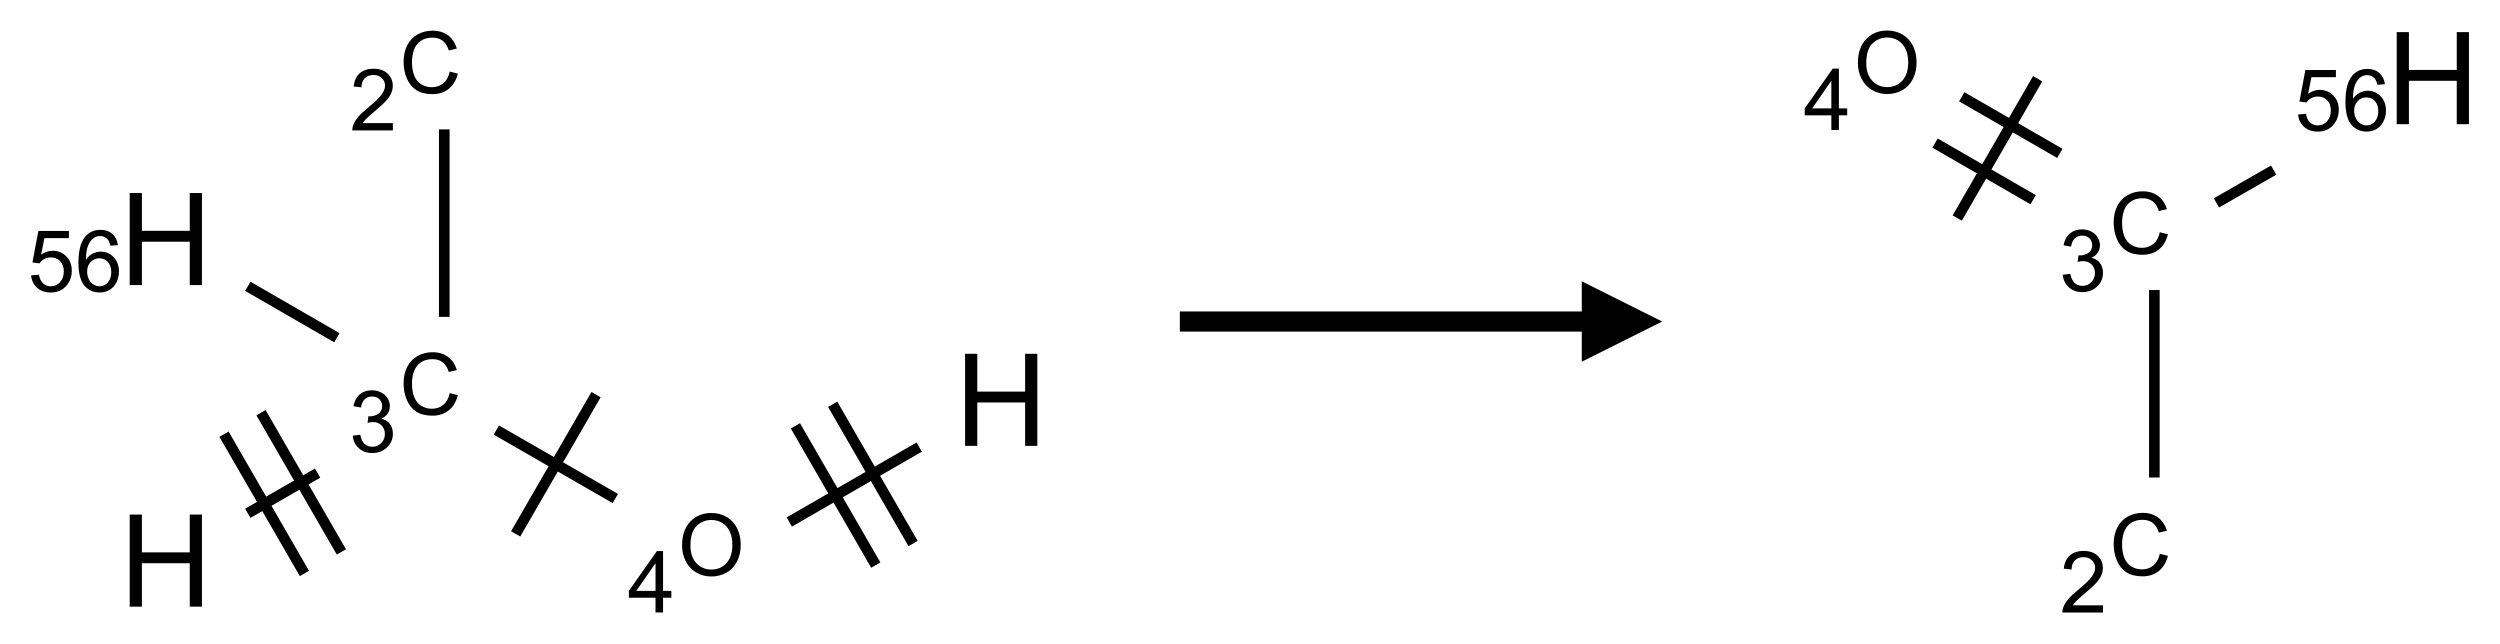
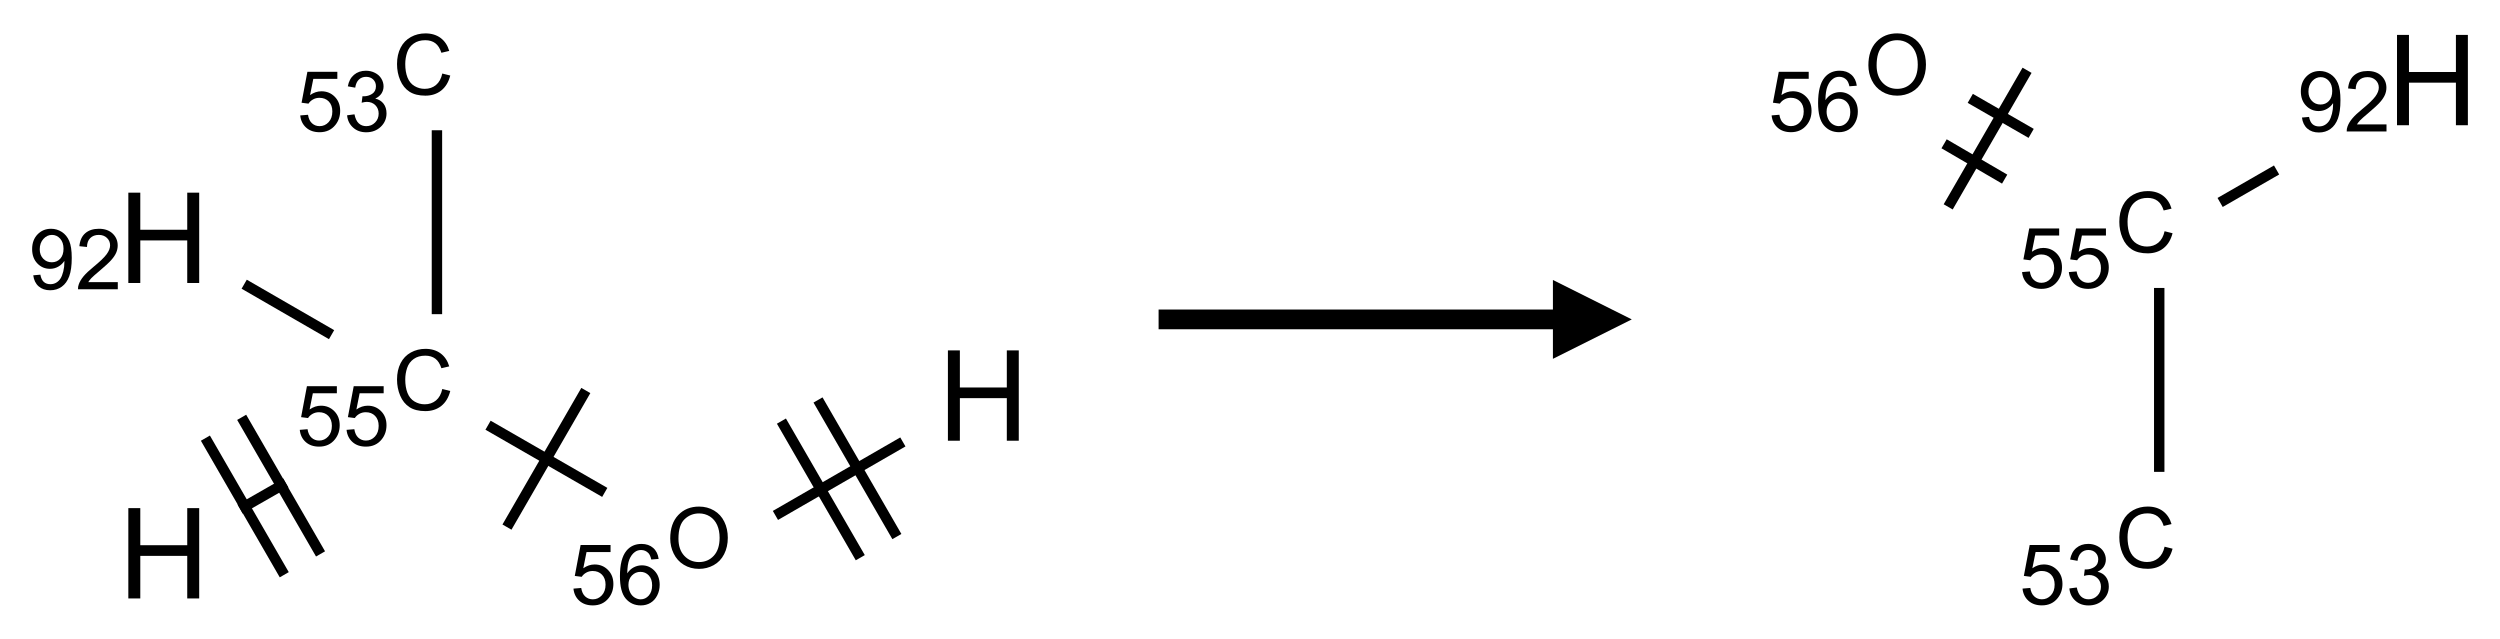
- <svg xmlns="http://www.w3.org/2000/svg" xmlns:xlink="http://www.w3.org/1999/xlink" width="311" height="80" viewBox="0 0 311 80">
+ <svg xmlns="http://www.w3.org/2000/svg" xmlns:xlink="http://www.w3.org/1999/xlink" width="317" height="81" viewBox="0 0 317 81">
  <defs>
    <g>
      <g id="glyph-0-0">
        <path d="M 2 0 L 2 -10 L 10 -10 L 10 0 Z M 2.25 -0.25 L 9.75 -0.25 L 9.75 -9.75 L 2.25 -9.75 Z M 2.25 -0.25 " />
      </g>
      <g id="glyph-0-1">
        <path d="M 1.281 0 L 1.281 -11.453 L 2.797 -11.453 L 2.797 -6.75 L 8.75 -6.75 L 8.75 -11.453 L 10.266 -11.453 L 10.266 0 L 8.75 0 L 8.75 -5.398 L 2.797 -5.398 L 2.797 0 Z M 1.281 0 " />
      </g>
      <g id="glyph-1-0">
        <path d="M 1.332 0 L 1.332 -6.668 L 6.668 -6.668 L 6.668 0 Z M 1.5 -0.168 L 6.5 -0.168 L 6.5 -6.5 L 1.5 -6.5 Z M 1.5 -0.168 " />
      </g>
      <g id="glyph-1-1">
        <path d="M 6.27 -2.676 L 7.281 -2.422 C 7.07 -1.594 6.688 -0.961 6.137 -0.523 C 5.586 -0.086 4.914 0.129 4.121 0.129 C 3.297 0.129 2.629 -0.039 2.113 -0.371 C 1.598 -0.707 1.203 -1.191 0.934 -1.828 C 0.664 -2.465 0.531 -3.145 0.531 -3.875 C 0.531 -4.672 0.684 -5.363 0.988 -5.957 C 1.293 -6.547 1.723 -6.996 2.285 -7.305 C 2.844 -7.613 3.461 -7.766 4.137 -7.766 C 4.898 -7.766 5.543 -7.57 6.062 -7.184 C 6.582 -6.793 6.945 -6.246 7.152 -5.543 L 6.156 -5.309 C 5.98 -5.863 5.723 -6.266 5.387 -6.52 C 5.051 -6.773 4.625 -6.902 4.113 -6.902 C 3.527 -6.902 3.039 -6.762 2.645 -6.48 C 2.25 -6.199 1.973 -5.82 1.812 -5.348 C 1.652 -4.871 1.574 -4.383 1.574 -3.879 C 1.574 -3.23 1.668 -2.664 1.855 -2.18 C 2.047 -1.695 2.34 -1.332 2.738 -1.094 C 3.137 -0.855 3.57 -0.734 4.035 -0.734 C 4.602 -0.734 5.082 -0.898 5.473 -1.223 C 5.867 -1.551 6.133 -2.035 6.27 -2.676 Z M 6.27 -2.676 " />
      </g>
      <g id="glyph-1-2">
-         <path d="M 0.449 -2.016 L 1.387 -2.141 C 1.492 -1.609 1.676 -1.227 1.934 -0.992 C 2.191 -0.758 2.508 -0.641 2.879 -0.641 C 3.32 -0.641 3.695 -0.793 3.996 -1.098 C 4.301 -1.402 4.453 -1.781 4.453 -2.234 C 4.453 -2.664 4.312 -3.02 4.031 -3.301 C 3.75 -3.578 3.391 -3.719 2.957 -3.719 C 2.781 -3.719 2.562 -3.684 2.297 -3.613 L 2.402 -4.438 C 2.465 -4.43 2.516 -4.426 2.551 -4.426 C 2.949 -4.426 3.312 -4.531 3.629 -4.738 C 3.949 -4.949 4.109 -5.27 4.109 -5.703 C 4.109 -6.047 3.992 -6.332 3.762 -6.559 C 3.527 -6.785 3.227 -6.895 2.859 -6.895 C 2.496 -6.895 2.191 -6.781 1.949 -6.551 C 1.707 -6.324 1.547 -5.98 1.48 -5.52 L 0.543 -5.688 C 0.656 -6.316 0.918 -6.805 1.324 -7.148 C 1.73 -7.492 2.234 -7.668 2.84 -7.668 C 3.254 -7.668 3.641 -7.578 3.988 -7.398 C 4.34 -7.219 4.609 -6.977 4.793 -6.668 C 4.98 -6.359 5.074 -6.031 5.074 -5.684 C 5.074 -5.352 4.984 -5.051 4.809 -4.781 C 4.629 -4.512 4.367 -4.297 4.02 -4.137 C 4.473 -4.031 4.824 -3.816 5.074 -3.488 C 5.324 -3.16 5.449 -2.75 5.449 -2.254 C 5.449 -1.59 5.203 -1.023 4.719 -0.559 C 4.234 -0.098 3.617 0.137 2.875 0.137 C 2.203 0.137 1.648 -0.062 1.207 -0.465 C 0.762 -0.863 0.512 -1.379 0.449 -2.016 Z M 0.449 -2.016 " />
+         <path d="M 0.441 -2 L 1.426 -2.082 C 1.5 -1.605 1.668 -1.242 1.934 -1.004 C 2.199 -0.762 2.52 -0.641 2.895 -0.641 C 3.348 -0.641 3.73 -0.812 4.043 -1.152 C 4.355 -1.492 4.512 -1.941 4.512 -2.504 C 4.512 -3.039 4.359 -3.461 4.059 -3.77 C 3.758 -4.078 3.367 -4.234 2.879 -4.234 C 2.578 -4.234 2.305 -4.164 2.062 -4.027 C 1.82 -3.891 1.629 -3.715 1.488 -3.496 L 0.609 -3.609 L 1.348 -7.531 L 5.145 -7.531 L 5.145 -6.637 L 2.098 -6.637 L 1.688 -4.582 C 2.145 -4.902 2.625 -5.062 3.129 -5.062 C 3.797 -5.062 4.359 -4.832 4.816 -4.371 C 5.277 -3.91 5.504 -3.312 5.504 -2.59 C 5.504 -1.898 5.305 -1.301 4.902 -0.797 C 4.41 -0.18 3.742 0.129 2.895 0.129 C 2.199 0.129 1.633 -0.062 1.195 -0.453 C 0.758 -0.844 0.504 -1.359 0.441 -2 Z M 0.441 -2 " />
      </g>
      <g id="glyph-1-3">
-         <path d="M 5.371 -0.902 L 5.371 0 L 0.324 0 C 0.316 -0.227 0.352 -0.441 0.434 -0.652 C 0.562 -0.996 0.766 -1.332 1.051 -1.668 C 1.332 -2 1.742 -2.387 2.277 -2.824 C 3.105 -3.504 3.668 -4.043 3.957 -4.441 C 4.25 -4.84 4.395 -5.215 4.395 -5.566 C 4.395 -5.938 4.262 -6.254 3.996 -6.508 C 3.73 -6.762 3.387 -6.891 2.957 -6.891 C 2.508 -6.891 2.145 -6.754 1.875 -6.484 C 1.605 -6.215 1.469 -5.84 1.465 -5.359 L 0.5 -5.457 C 0.566 -6.176 0.812 -6.727 1.246 -7.102 C 1.676 -7.477 2.254 -7.668 2.98 -7.668 C 3.711 -7.668 4.293 -7.465 4.719 -7.059 C 5.145 -6.652 5.359 -6.148 5.359 -5.547 C 5.359 -5.242 5.297 -4.941 5.172 -4.645 C 5.047 -4.352 4.84 -4.039 4.551 -3.715 C 4.262 -3.387 3.777 -2.938 3.105 -2.371 C 2.543 -1.898 2.18 -1.578 2.02 -1.41 C 1.859 -1.242 1.73 -1.07 1.625 -0.902 Z M 5.371 -0.902 " />
+         <path d="M 0.449 -2.016 L 1.387 -2.141 C 1.492 -1.609 1.676 -1.227 1.934 -0.992 C 2.191 -0.758 2.508 -0.641 2.879 -0.641 C 3.32 -0.641 3.695 -0.793 3.996 -1.098 C 4.301 -1.402 4.453 -1.781 4.453 -2.234 C 4.453 -2.664 4.312 -3.02 4.031 -3.301 C 3.75 -3.578 3.391 -3.719 2.957 -3.719 C 2.781 -3.719 2.562 -3.684 2.297 -3.613 L 2.402 -4.438 C 2.465 -4.43 2.516 -4.426 2.551 -4.426 C 2.949 -4.426 3.312 -4.531 3.629 -4.738 C 3.949 -4.949 4.109 -5.27 4.109 -5.703 C 4.109 -6.047 3.992 -6.332 3.762 -6.559 C 3.527 -6.785 3.227 -6.895 2.859 -6.895 C 2.496 -6.895 2.191 -6.781 1.949 -6.551 C 1.707 -6.324 1.547 -5.98 1.48 -5.52 L 0.543 -5.688 C 0.656 -6.316 0.918 -6.805 1.324 -7.148 C 1.73 -7.492 2.234 -7.668 2.84 -7.668 C 3.254 -7.668 3.641 -7.578 3.988 -7.398 C 4.34 -7.219 4.609 -6.977 4.793 -6.668 C 4.98 -6.359 5.074 -6.031 5.074 -5.684 C 5.074 -5.352 4.984 -5.051 4.809 -4.781 C 4.629 -4.512 4.367 -4.297 4.02 -4.137 C 4.473 -4.031 4.824 -3.816 5.074 -3.488 C 5.324 -3.16 5.449 -2.75 5.449 -2.254 C 5.449 -1.59 5.203 -1.023 4.719 -0.559 C 4.234 -0.098 3.617 0.137 2.875 0.137 C 2.203 0.137 1.648 -0.062 1.207 -0.465 C 0.762 -0.863 0.512 -1.379 0.449 -2.016 Z M 0.449 -2.016 " />
      </g>
      <g id="glyph-1-4">
        <path d="M 0.516 -3.719 C 0.516 -4.984 0.855 -5.977 1.535 -6.695 C 2.215 -7.414 3.094 -7.77 4.172 -7.77 C 4.875 -7.77 5.512 -7.602 6.078 -7.266 C 6.645 -6.93 7.074 -6.461 7.371 -5.855 C 7.668 -5.254 7.816 -4.57 7.816 -3.809 C 7.816 -3.035 7.66 -2.34 7.348 -1.73 C 7.035 -1.117 6.594 -0.656 6.02 -0.34 C 5.449 -0.027 4.828 0.129 4.168 0.129 C 3.449 0.129 2.805 -0.043 2.238 -0.391 C 1.672 -0.738 1.246 -1.211 0.953 -1.812 C 0.66 -2.414 0.516 -3.047 0.516 -3.719 Z M 1.559 -3.703 C 1.559 -2.781 1.805 -2.059 2.301 -1.527 C 2.793 -1 3.414 -0.734 4.16 -0.734 C 4.922 -0.734 5.547 -1 6.039 -1.535 C 6.531 -2.07 6.777 -2.828 6.777 -3.812 C 6.777 -4.434 6.672 -4.977 6.461 -5.441 C 6.25 -5.902 5.945 -6.262 5.539 -6.52 C 5.133 -6.773 4.68 -6.902 4.176 -6.902 C 3.461 -6.902 2.848 -6.656 2.332 -6.164 C 1.816 -5.672 1.559 -4.852 1.559 -3.703 Z M 1.559 -3.703 " />
      </g>
      <g id="glyph-1-5">
-         <path d="M 3.449 0 L 3.449 -1.828 L 0.137 -1.828 L 0.137 -2.688 L 3.621 -7.637 L 4.387 -7.637 L 4.387 -2.688 L 5.418 -2.688 L 5.418 -1.828 L 4.387 -1.828 L 4.387 0 Z M 3.449 -2.688 L 3.449 -6.129 L 1.059 -2.688 Z M 3.449 -2.688 " />
+         <path d="M 5.309 -5.766 L 4.375 -5.691 C 4.293 -6.059 4.172 -6.328 4.02 -6.496 C 3.766 -6.762 3.453 -6.895 3.082 -6.895 C 2.785 -6.895 2.523 -6.812 2.297 -6.645 C 2 -6.43 1.77 -6.117 1.598 -5.703 C 1.43 -5.289 1.34 -4.703 1.332 -3.938 C 1.559 -4.281 1.836 -4.535 2.16 -4.703 C 2.488 -4.871 2.828 -4.953 3.188 -4.953 C 3.812 -4.953 4.344 -4.723 4.785 -4.262 C 5.223 -3.801 5.441 -3.207 5.441 -2.48 C 5.441 -2 5.34 -1.555 5.133 -1.145 C 4.926 -0.73 4.641 -0.418 4.281 -0.199 C 3.922 0.02 3.512 0.129 3.051 0.129 C 2.27 0.129 1.633 -0.156 1.141 -0.73 C 0.648 -1.305 0.402 -2.254 0.402 -3.574 C 0.402 -5.051 0.672 -6.121 1.219 -6.793 C 1.695 -7.375 2.336 -7.668 3.141 -7.668 C 3.742 -7.668 4.234 -7.5 4.617 -7.16 C 5 -6.824 5.23 -6.359 5.309 -5.766 Z M 1.48 -2.473 C 1.48 -2.152 1.547 -1.844 1.684 -1.547 C 1.82 -1.25 2.016 -1.027 2.262 -0.871 C 2.508 -0.719 2.766 -0.641 3.035 -0.641 C 3.434 -0.641 3.773 -0.801 4.059 -1.121 C 4.344 -1.441 4.484 -1.875 4.484 -2.422 C 4.484 -2.949 4.344 -3.367 4.062 -3.668 C 3.781 -3.973 3.426 -4.125 3 -4.125 C 2.578 -4.125 2.219 -3.973 1.922 -3.668 C 1.625 -3.363 1.48 -2.969 1.48 -2.473 Z M 1.48 -2.473 " />
      </g>
      <g id="glyph-1-6">
-         <path d="M 0.441 -2 L 1.426 -2.082 C 1.5 -1.605 1.668 -1.242 1.934 -1.004 C 2.199 -0.762 2.52 -0.641 2.895 -0.641 C 3.348 -0.641 3.73 -0.812 4.043 -1.152 C 4.355 -1.492 4.512 -1.941 4.512 -2.504 C 4.512 -3.039 4.359 -3.461 4.059 -3.77 C 3.758 -4.078 3.367 -4.234 2.879 -4.234 C 2.578 -4.234 2.305 -4.164 2.062 -4.027 C 1.82 -3.891 1.629 -3.715 1.488 -3.496 L 0.609 -3.609 L 1.348 -7.531 L 5.145 -7.531 L 5.145 -6.637 L 2.098 -6.637 L 1.688 -4.582 C 2.145 -4.902 2.625 -5.062 3.129 -5.062 C 3.797 -5.062 4.359 -4.832 4.816 -4.371 C 5.277 -3.91 5.504 -3.312 5.504 -2.59 C 5.504 -1.898 5.305 -1.301 4.902 -0.797 C 4.41 -0.18 3.742 0.129 2.895 0.129 C 2.199 0.129 1.633 -0.062 1.195 -0.453 C 0.758 -0.844 0.504 -1.359 0.441 -2 Z M 0.441 -2 " />
+         <path d="M 0.582 -1.766 L 1.484 -1.848 C 1.562 -1.426 1.707 -1.117 1.922 -0.926 C 2.137 -0.734 2.414 -0.641 2.75 -0.641 C 3.039 -0.641 3.289 -0.707 3.508 -0.84 C 3.727 -0.973 3.902 -1.148 4.043 -1.367 C 4.18 -1.586 4.297 -1.887 4.391 -2.262 C 4.484 -2.637 4.531 -3.016 4.531 -3.406 C 4.531 -3.449 4.531 -3.512 4.527 -3.594 C 4.34 -3.297 4.082 -3.055 3.758 -2.867 C 3.434 -2.68 3.082 -2.59 2.703 -2.59 C 2.07 -2.59 1.535 -2.816 1.098 -3.277 C 0.66 -3.734 0.441 -4.34 0.441 -5.09 C 0.441 -5.863 0.672 -6.484 1.129 -6.957 C 1.586 -7.43 2.156 -7.668 2.844 -7.668 C 3.34 -7.668 3.793 -7.531 4.207 -7.266 C 4.617 -7 4.93 -6.617 5.145 -6.121 C 5.355 -5.629 5.465 -4.91 5.465 -3.973 C 5.465 -2.996 5.359 -2.223 5.145 -1.645 C 4.934 -1.066 4.617 -0.625 4.199 -0.324 C 3.781 -0.02 3.293 0.129 2.73 0.129 C 2.133 0.129 1.645 -0.035 1.266 -0.367 C 0.887 -0.699 0.66 -1.164 0.582 -1.766 Z M 4.422 -5.137 C 4.422 -5.676 4.277 -6.102 3.992 -6.418 C 3.707 -6.734 3.359 -6.891 2.957 -6.891 C 2.543 -6.891 2.18 -6.719 1.871 -6.379 C 1.562 -6.039 1.406 -5.598 1.406 -5.059 C 1.406 -4.57 1.555 -4.176 1.848 -3.871 C 2.141 -3.566 2.5 -3.418 2.934 -3.418 C 3.367 -3.418 3.723 -3.57 4.004 -3.871 C 4.281 -4.176 4.422 -4.598 4.422 -5.137 Z M 4.422 -5.137 " />
      </g>
      <g id="glyph-1-7">
-         <path d="M 5.309 -5.766 L 4.375 -5.691 C 4.293 -6.059 4.172 -6.328 4.02 -6.496 C 3.766 -6.762 3.453 -6.895 3.082 -6.895 C 2.785 -6.895 2.523 -6.812 2.297 -6.645 C 2 -6.43 1.77 -6.117 1.598 -5.703 C 1.43 -5.289 1.34 -4.703 1.332 -3.938 C 1.559 -4.281 1.836 -4.535 2.16 -4.703 C 2.488 -4.871 2.828 -4.953 3.188 -4.953 C 3.812 -4.953 4.344 -4.723 4.785 -4.262 C 5.223 -3.801 5.441 -3.207 5.441 -2.48 C 5.441 -2 5.34 -1.555 5.133 -1.145 C 4.926 -0.73 4.641 -0.418 4.281 -0.199 C 3.922 0.02 3.512 0.129 3.051 0.129 C 2.27 0.129 1.633 -0.156 1.141 -0.73 C 0.648 -1.305 0.402 -2.254 0.402 -3.574 C 0.402 -5.051 0.672 -6.121 1.219 -6.793 C 1.695 -7.375 2.336 -7.668 3.141 -7.668 C 3.742 -7.668 4.234 -7.5 4.617 -7.16 C 5 -6.824 5.23 -6.359 5.309 -5.766 Z M 1.48 -2.473 C 1.48 -2.152 1.547 -1.844 1.684 -1.547 C 1.82 -1.25 2.016 -1.027 2.262 -0.871 C 2.508 -0.719 2.766 -0.641 3.035 -0.641 C 3.434 -0.641 3.773 -0.801 4.059 -1.121 C 4.344 -1.441 4.484 -1.875 4.484 -2.422 C 4.484 -2.949 4.344 -3.367 4.062 -3.668 C 3.781 -3.973 3.426 -4.125 3 -4.125 C 2.578 -4.125 2.219 -3.973 1.922 -3.668 C 1.625 -3.363 1.48 -2.969 1.48 -2.473 Z M 1.48 -2.473 " />
+         <path d="M 5.371 -0.902 L 5.371 0 L 0.324 0 C 0.316 -0.227 0.352 -0.441 0.434 -0.652 C 0.562 -0.996 0.766 -1.332 1.051 -1.668 C 1.332 -2 1.742 -2.387 2.277 -2.824 C 3.105 -3.504 3.668 -4.043 3.957 -4.441 C 4.25 -4.84 4.395 -5.215 4.395 -5.566 C 4.395 -5.938 4.262 -6.254 3.996 -6.508 C 3.73 -6.762 3.387 -6.891 2.957 -6.891 C 2.508 -6.891 2.145 -6.754 1.875 -6.484 C 1.605 -6.215 1.469 -5.84 1.465 -5.359 L 0.5 -5.457 C 0.566 -6.176 0.812 -6.727 1.246 -7.102 C 1.676 -7.477 2.254 -7.668 2.98 -7.668 C 3.711 -7.668 4.293 -7.465 4.719 -7.059 C 5.145 -6.652 5.359 -6.148 5.359 -5.547 C 5.359 -5.242 5.297 -4.941 5.172 -4.645 C 5.047 -4.352 4.84 -4.039 4.551 -3.715 C 4.262 -3.387 3.777 -2.938 3.105 -2.371 C 2.543 -1.898 2.18 -1.578 2.02 -1.41 C 1.859 -1.242 1.73 -1.07 1.625 -0.902 Z M 5.371 -0.902 " />
      </g>
    </g>
  </defs>
-   <path fill="none" stroke-width="0.033" stroke-linecap="butt" stroke-linejoin="miter" stroke="rgb(0%, 0%, 0%)" stroke-opacity="1" stroke-miterlimit="10" d="M 0.255 1.353 L 0.472 1.228 " transform="matrix(40, 0, 0, 40, 20.62695, 9.736329)" />
-   <path fill="none" stroke-width="0.033" stroke-linecap="butt" stroke-linejoin="miter" stroke="rgb(0%, 0%, 0%)" stroke-opacity="1" stroke-miterlimit="10" d="M 0.546 1.473 L 0.296 1.04 " transform="matrix(40, 0, 0, 40, 20.62695, 9.736329)" />
-   <path fill="none" stroke-width="0.033" stroke-linecap="butt" stroke-linejoin="miter" stroke="rgb(0%, 0%, 0%)" stroke-opacity="1" stroke-miterlimit="10" d="M 0.431 1.54 L 0.181 1.107 " transform="matrix(40, 0, 0, 40, 20.62695, 9.736329)" />
-   <path fill="none" stroke-width="0.033" stroke-linecap="butt" stroke-linejoin="miter" stroke="rgb(0%, 0%, 0%)" stroke-opacity="1" stroke-miterlimit="10" d="M 0.866 0.742 L 0.866 0.159 " transform="matrix(40, 0, 0, 40, 20.62695, 9.736329)" />
-   <path fill="none" stroke-width="0.033" stroke-linecap="butt" stroke-linejoin="miter" stroke="rgb(0%, 0%, 0%)" stroke-opacity="1" stroke-miterlimit="10" d="M 1.028 1.094 L 1.398 1.307 " transform="matrix(40, 0, 0, 40, 20.62695, 9.736329)" />
-   <path fill="none" stroke-width="0.033" stroke-linecap="butt" stroke-linejoin="miter" stroke="rgb(0%, 0%, 0%)" stroke-opacity="1" stroke-miterlimit="10" d="M 1.088 1.417 L 1.338 0.984 " transform="matrix(40, 0, 0, 40, 20.62695, 9.736329)" />
-   <path fill="none" stroke-width="0.033" stroke-linecap="butt" stroke-linejoin="miter" stroke="rgb(0%, 0%, 0%)" stroke-opacity="1" stroke-miterlimit="10" d="M 1.939 1.38 L 2.343 1.147 " transform="matrix(40, 0, 0, 40, 20.62695, 9.736329)" />
-   <path fill="none" stroke-width="0.033" stroke-linecap="butt" stroke-linejoin="miter" stroke="rgb(0%, 0%, 0%)" stroke-opacity="1" stroke-miterlimit="10" d="M 2.324 1.447 L 2.074 1.014 " transform="matrix(40, 0, 0, 40, 20.62695, 9.736329)" />
-   <path fill="none" stroke-width="0.033" stroke-linecap="butt" stroke-linejoin="miter" stroke="rgb(0%, 0%, 0%)" stroke-opacity="1" stroke-miterlimit="10" d="M 2.208 1.514 L 1.958 1.081 " transform="matrix(40, 0, 0, 40, 20.62695, 9.736329)" />
-   <path fill="none" stroke-width="0.033" stroke-linecap="butt" stroke-linejoin="miter" stroke="rgb(0%, 0%, 0%)" stroke-opacity="1" stroke-miterlimit="10" d="M 0.532 0.807 L 0.255 0.647 " transform="matrix(40, 0, 0, 40, 20.62695, 9.736329)" />
+   <path fill="none" stroke-width="0.033" stroke-linecap="butt" stroke-linejoin="miter" stroke="rgb(0%, 0%, 0%)" stroke-opacity="1" stroke-miterlimit="10" d="M 0.242 1.36 L 0.387 1.277 " transform="matrix(40, 0, 0, 40, 20.76366, 10.15625)" />
+   <path fill="none" stroke-width="0.033" stroke-linecap="butt" stroke-linejoin="miter" stroke="rgb(0%, 0%, 0%)" stroke-opacity="1" stroke-miterlimit="10" d="M 0.497 1.502 L 0.247 1.069 " transform="matrix(40, 0, 0, 40, 20.76366, 10.15625)" />
+   <path fill="none" stroke-width="0.033" stroke-linecap="butt" stroke-linejoin="miter" stroke="rgb(0%, 0%, 0%)" stroke-opacity="1" stroke-miterlimit="10" d="M 0.382 1.568 L 0.132 1.135 " transform="matrix(40, 0, 0, 40, 20.76366, 10.15625)" />
+   <path fill="none" stroke-width="0.033" stroke-linecap="butt" stroke-linejoin="miter" stroke="rgb(0%, 0%, 0%)" stroke-opacity="1" stroke-miterlimit="10" d="M 0.866 0.742 L 0.866 0.159 " transform="matrix(40, 0, 0, 40, 20.76366, 10.15625)" />
+   <path fill="none" stroke-width="0.033" stroke-linecap="butt" stroke-linejoin="miter" stroke="rgb(0%, 0%, 0%)" stroke-opacity="1" stroke-miterlimit="10" d="M 1.028 1.094 L 1.398 1.307 " transform="matrix(40, 0, 0, 40, 20.76366, 10.15625)" />
+   <path fill="none" stroke-width="0.033" stroke-linecap="butt" stroke-linejoin="miter" stroke="rgb(0%, 0%, 0%)" stroke-opacity="1" stroke-miterlimit="10" d="M 1.088 1.417 L 1.338 0.984 " transform="matrix(40, 0, 0, 40, 20.76366, 10.15625)" />
+   <path fill="none" stroke-width="0.033" stroke-linecap="butt" stroke-linejoin="miter" stroke="rgb(0%, 0%, 0%)" stroke-opacity="1" stroke-miterlimit="10" d="M 1.939 1.38 L 2.343 1.147 " transform="matrix(40, 0, 0, 40, 20.76366, 10.15625)" />
+   <path fill="none" stroke-width="0.033" stroke-linecap="butt" stroke-linejoin="miter" stroke="rgb(0%, 0%, 0%)" stroke-opacity="1" stroke-miterlimit="10" d="M 2.324 1.447 L 2.074 1.014 " transform="matrix(40, 0, 0, 40, 20.76366, 10.15625)" />
+   <path fill="none" stroke-width="0.033" stroke-linecap="butt" stroke-linejoin="miter" stroke="rgb(0%, 0%, 0%)" stroke-opacity="1" stroke-miterlimit="10" d="M 2.208 1.514 L 1.958 1.081 " transform="matrix(40, 0, 0, 40, 20.76366, 10.15625)" />
+   <path fill="none" stroke-width="0.033" stroke-linecap="butt" stroke-linejoin="miter" stroke="rgb(0%, 0%, 0%)" stroke-opacity="1" stroke-miterlimit="10" d="M 0.532 0.807 L 0.255 0.647 " transform="matrix(40, 0, 0, 40, 20.76366, 10.15625)" />
  <g fill="rgb(0%, 0%, 0%)" fill-opacity="1">
-     <use xlink:href="#glyph-0-1" x="14.855" y="75.465" />
+     <use xlink:href="#glyph-0-1" x="14.992" y="75.883" />
  </g>
  <g fill="rgb(0%, 0%, 0%)" fill-opacity="1">
-     <use xlink:href="#glyph-1-1" x="49.676" y="51.582" />
+     <use xlink:href="#glyph-1-1" x="49.812" y="52" />
  </g>
  <g fill="rgb(0%, 0%, 0%)" fill-opacity="1">
-     <use xlink:href="#glyph-1-2" x="43.426" y="56.219" />
+     <use xlink:href="#glyph-1-2" x="37.57" y="56.504" />
+     <use xlink:href="#glyph-1-2" x="43.503" y="56.504" />
  </g>
  <g fill="rgb(0%, 0%, 0%)" fill-opacity="1">
-     <use xlink:href="#glyph-1-1" x="49.676" y="11.582" />
+     <use xlink:href="#glyph-1-1" x="49.812" y="12" />
  </g>
  <g fill="rgb(0%, 0%, 0%)" fill-opacity="1">
-     <use xlink:href="#glyph-1-3" x="43.504" y="16.219" />
+     <use xlink:href="#glyph-1-2" x="37.629" y="16.637" />
+     <use xlink:href="#glyph-1-3" x="43.561" y="16.637" />
  </g>
  <g fill="rgb(0%, 0%, 0%)" fill-opacity="1">
-     <use xlink:href="#glyph-1-4" x="84.332" y="71.586" />
+     <use xlink:href="#glyph-1-4" x="84.469" y="72.004" />
  </g>
  <g fill="rgb(0%, 0%, 0%)" fill-opacity="1">
-     <use xlink:href="#glyph-1-5" x="78.098" y="76.188" />
+     <use xlink:href="#glyph-1-2" x="72.273" y="76.637" />
+     <use xlink:href="#glyph-1-5" x="78.206" y="76.637" />
  </g>
  <g fill="rgb(0%, 0%, 0%)" fill-opacity="1">
-     <use xlink:href="#glyph-0-1" x="118.777" y="55.465" />
+     <use xlink:href="#glyph-0-1" x="118.914" y="55.883" />
  </g>
  <g fill="rgb(0%, 0%, 0%)" fill-opacity="1">
-     <use xlink:href="#glyph-0-1" x="14.855" y="35.465" />
+     <use xlink:href="#glyph-0-1" x="14.992" y="35.883" />
  </g>
  <g fill="rgb(0%, 0%, 0%)" fill-opacity="1">
-     <use xlink:href="#glyph-1-6" x="3.426" y="36.258" />
-     <use xlink:href="#glyph-1-7" x="9.358" y="36.258" />
+     <use xlink:href="#glyph-1-6" x="3.633" y="36.676" />
+     <use xlink:href="#glyph-1-7" x="9.565" y="36.676" />
  </g>
-   <path fill-rule="nonzero" fill="rgb(0%, 0%, 0%)" fill-opacity="1" d="M 146.773 41.25 L 196.773 41.25 L 196.773 45 L 206.773 40 L 196.773 35 L 196.773 38.75 L 146.773 38.75 " />
-   <path fill="none" stroke-width="0.033" stroke-linecap="butt" stroke-linejoin="miter" stroke="rgb(0%, 0%, 0%)" stroke-opacity="1" stroke-miterlimit="10" d="M 0.866 1.242 L 0.866 0.659 " transform="matrix(40, 0, 0, 40, 233.3613, 9.720703)" />
-   <path fill="none" stroke-width="0.033" stroke-linecap="butt" stroke-linejoin="miter" stroke="rgb(0%, 0%, 0%)" stroke-opacity="1" stroke-miterlimit="10" d="M 0.572 0.234 L 0.267 0.058 " transform="matrix(40, 0, 0, 40, 233.3613, 9.720703)" />
-   <path fill="none" stroke-width="0.033" stroke-linecap="butt" stroke-linejoin="miter" stroke="rgb(0%, 0%, 0%)" stroke-opacity="1" stroke-miterlimit="10" d="M 0.489 0.378 L 0.184 0.202 " transform="matrix(40, 0, 0, 40, 233.3613, 9.720703)" />
-   <path fill="none" stroke-width="0.033" stroke-linecap="butt" stroke-linejoin="miter" stroke="rgb(0%, 0%, 0%)" stroke-opacity="1" stroke-miterlimit="10" d="M 0.503 0.002 L 0.253 0.435 " transform="matrix(40, 0, 0, 40, 233.3613, 9.720703)" />
-   <path fill="none" stroke-width="0.033" stroke-linecap="butt" stroke-linejoin="miter" stroke="rgb(0%, 0%, 0%)" stroke-opacity="1" stroke-miterlimit="10" d="M 1.059 0.388 L 1.237 0.286 " transform="matrix(40, 0, 0, 40, 233.3613, 9.720703)" />
+   <path fill-rule="nonzero" fill="rgb(0%, 0%, 0%)" fill-opacity="1" d="M 146.91 41.75 L 196.91 41.75 L 196.91 45.5 L 206.91 40.5 L 196.91 35.5 L 196.91 39.25 L 146.91 39.25 " />
+   <path fill="none" stroke-width="0.033" stroke-linecap="butt" stroke-linejoin="miter" stroke="rgb(0%, 0%, 0%)" stroke-opacity="1" stroke-miterlimit="10" d="M 0.866 1.242 L 0.866 0.659 " transform="matrix(40, 0, 0, 40, 239.1504, 10.15234)" />
+   <path fill="none" stroke-width="0.033" stroke-linecap="butt" stroke-linejoin="miter" stroke="rgb(0%, 0%, 0%)" stroke-opacity="1" stroke-miterlimit="10" d="M 0.46 0.169 L 0.267 0.058 " transform="matrix(40, 0, 0, 40, 239.1504, 10.15234)" />
+   <path fill="none" stroke-width="0.033" stroke-linecap="butt" stroke-linejoin="miter" stroke="rgb(0%, 0%, 0%)" stroke-opacity="1" stroke-miterlimit="10" d="M 0.376 0.314 L 0.184 0.202 " transform="matrix(40, 0, 0, 40, 239.1504, 10.15234)" />
+   <path fill="none" stroke-width="0.033" stroke-linecap="butt" stroke-linejoin="miter" stroke="rgb(0%, 0%, 0%)" stroke-opacity="1" stroke-miterlimit="10" d="M 0.447 -0.031 L 0.197 0.402 " transform="matrix(40, 0, 0, 40, 239.1504, 10.15234)" />
+   <path fill="none" stroke-width="0.033" stroke-linecap="butt" stroke-linejoin="miter" stroke="rgb(0%, 0%, 0%)" stroke-opacity="1" stroke-miterlimit="10" d="M 1.059 0.388 L 1.238 0.285 " transform="matrix(40, 0, 0, 40, 239.1504, 10.15234)" />
  <g fill="rgb(0%, 0%, 0%)" fill-opacity="1">
-     <use xlink:href="#glyph-1-1" x="262.41" y="71.566" />
+     <use xlink:href="#glyph-1-1" x="268.199" y="71.996" />
  </g>
  <g fill="rgb(0%, 0%, 0%)" fill-opacity="1">
-     <use xlink:href="#glyph-1-3" x="256.238" y="76.203" />
+     <use xlink:href="#glyph-1-2" x="256.016" y="76.633" />
+     <use xlink:href="#glyph-1-3" x="261.948" y="76.633" />
  </g>
  <g fill="rgb(0%, 0%, 0%)" fill-opacity="1">
-     <use xlink:href="#glyph-1-1" x="262.41" y="31.566" />
+     <use xlink:href="#glyph-1-1" x="268.199" y="31.996" />
  </g>
  <g fill="rgb(0%, 0%, 0%)" fill-opacity="1">
-     <use xlink:href="#glyph-1-2" x="256.16" y="36.203" />
+     <use xlink:href="#glyph-1-2" x="255.957" y="36.5" />
+     <use xlink:href="#glyph-1-2" x="261.889" y="36.5" />
  </g>
  <g fill="rgb(0%, 0%, 0%)" fill-opacity="1">
-     <use xlink:href="#glyph-1-4" x="230.605" y="11.57" />
+     <use xlink:href="#glyph-1-4" x="236.395" y="12" />
  </g>
  <g fill="rgb(0%, 0%, 0%)" fill-opacity="1">
-     <use xlink:href="#glyph-1-5" x="224.371" y="16.172" />
+     <use xlink:href="#glyph-1-2" x="224.199" y="16.633" />
+     <use xlink:href="#glyph-1-5" x="230.132" y="16.633" />
  </g>
  <g fill="rgb(0%, 0%, 0%)" fill-opacity="1">
-     <use xlink:href="#glyph-0-1" x="296.871" y="15.449" />
+     <use xlink:href="#glyph-0-1" x="302.66" y="15.879" />
  </g>
  <g fill="rgb(0%, 0%, 0%)" fill-opacity="1">
-     <use xlink:href="#glyph-1-6" x="285.441" y="16.242" />
-     <use xlink:href="#glyph-1-7" x="291.374" y="16.242" />
+     <use xlink:href="#glyph-1-6" x="291.305" y="16.672" />
+     <use xlink:href="#glyph-1-7" x="297.237" y="16.672" />
  </g>
</svg>
